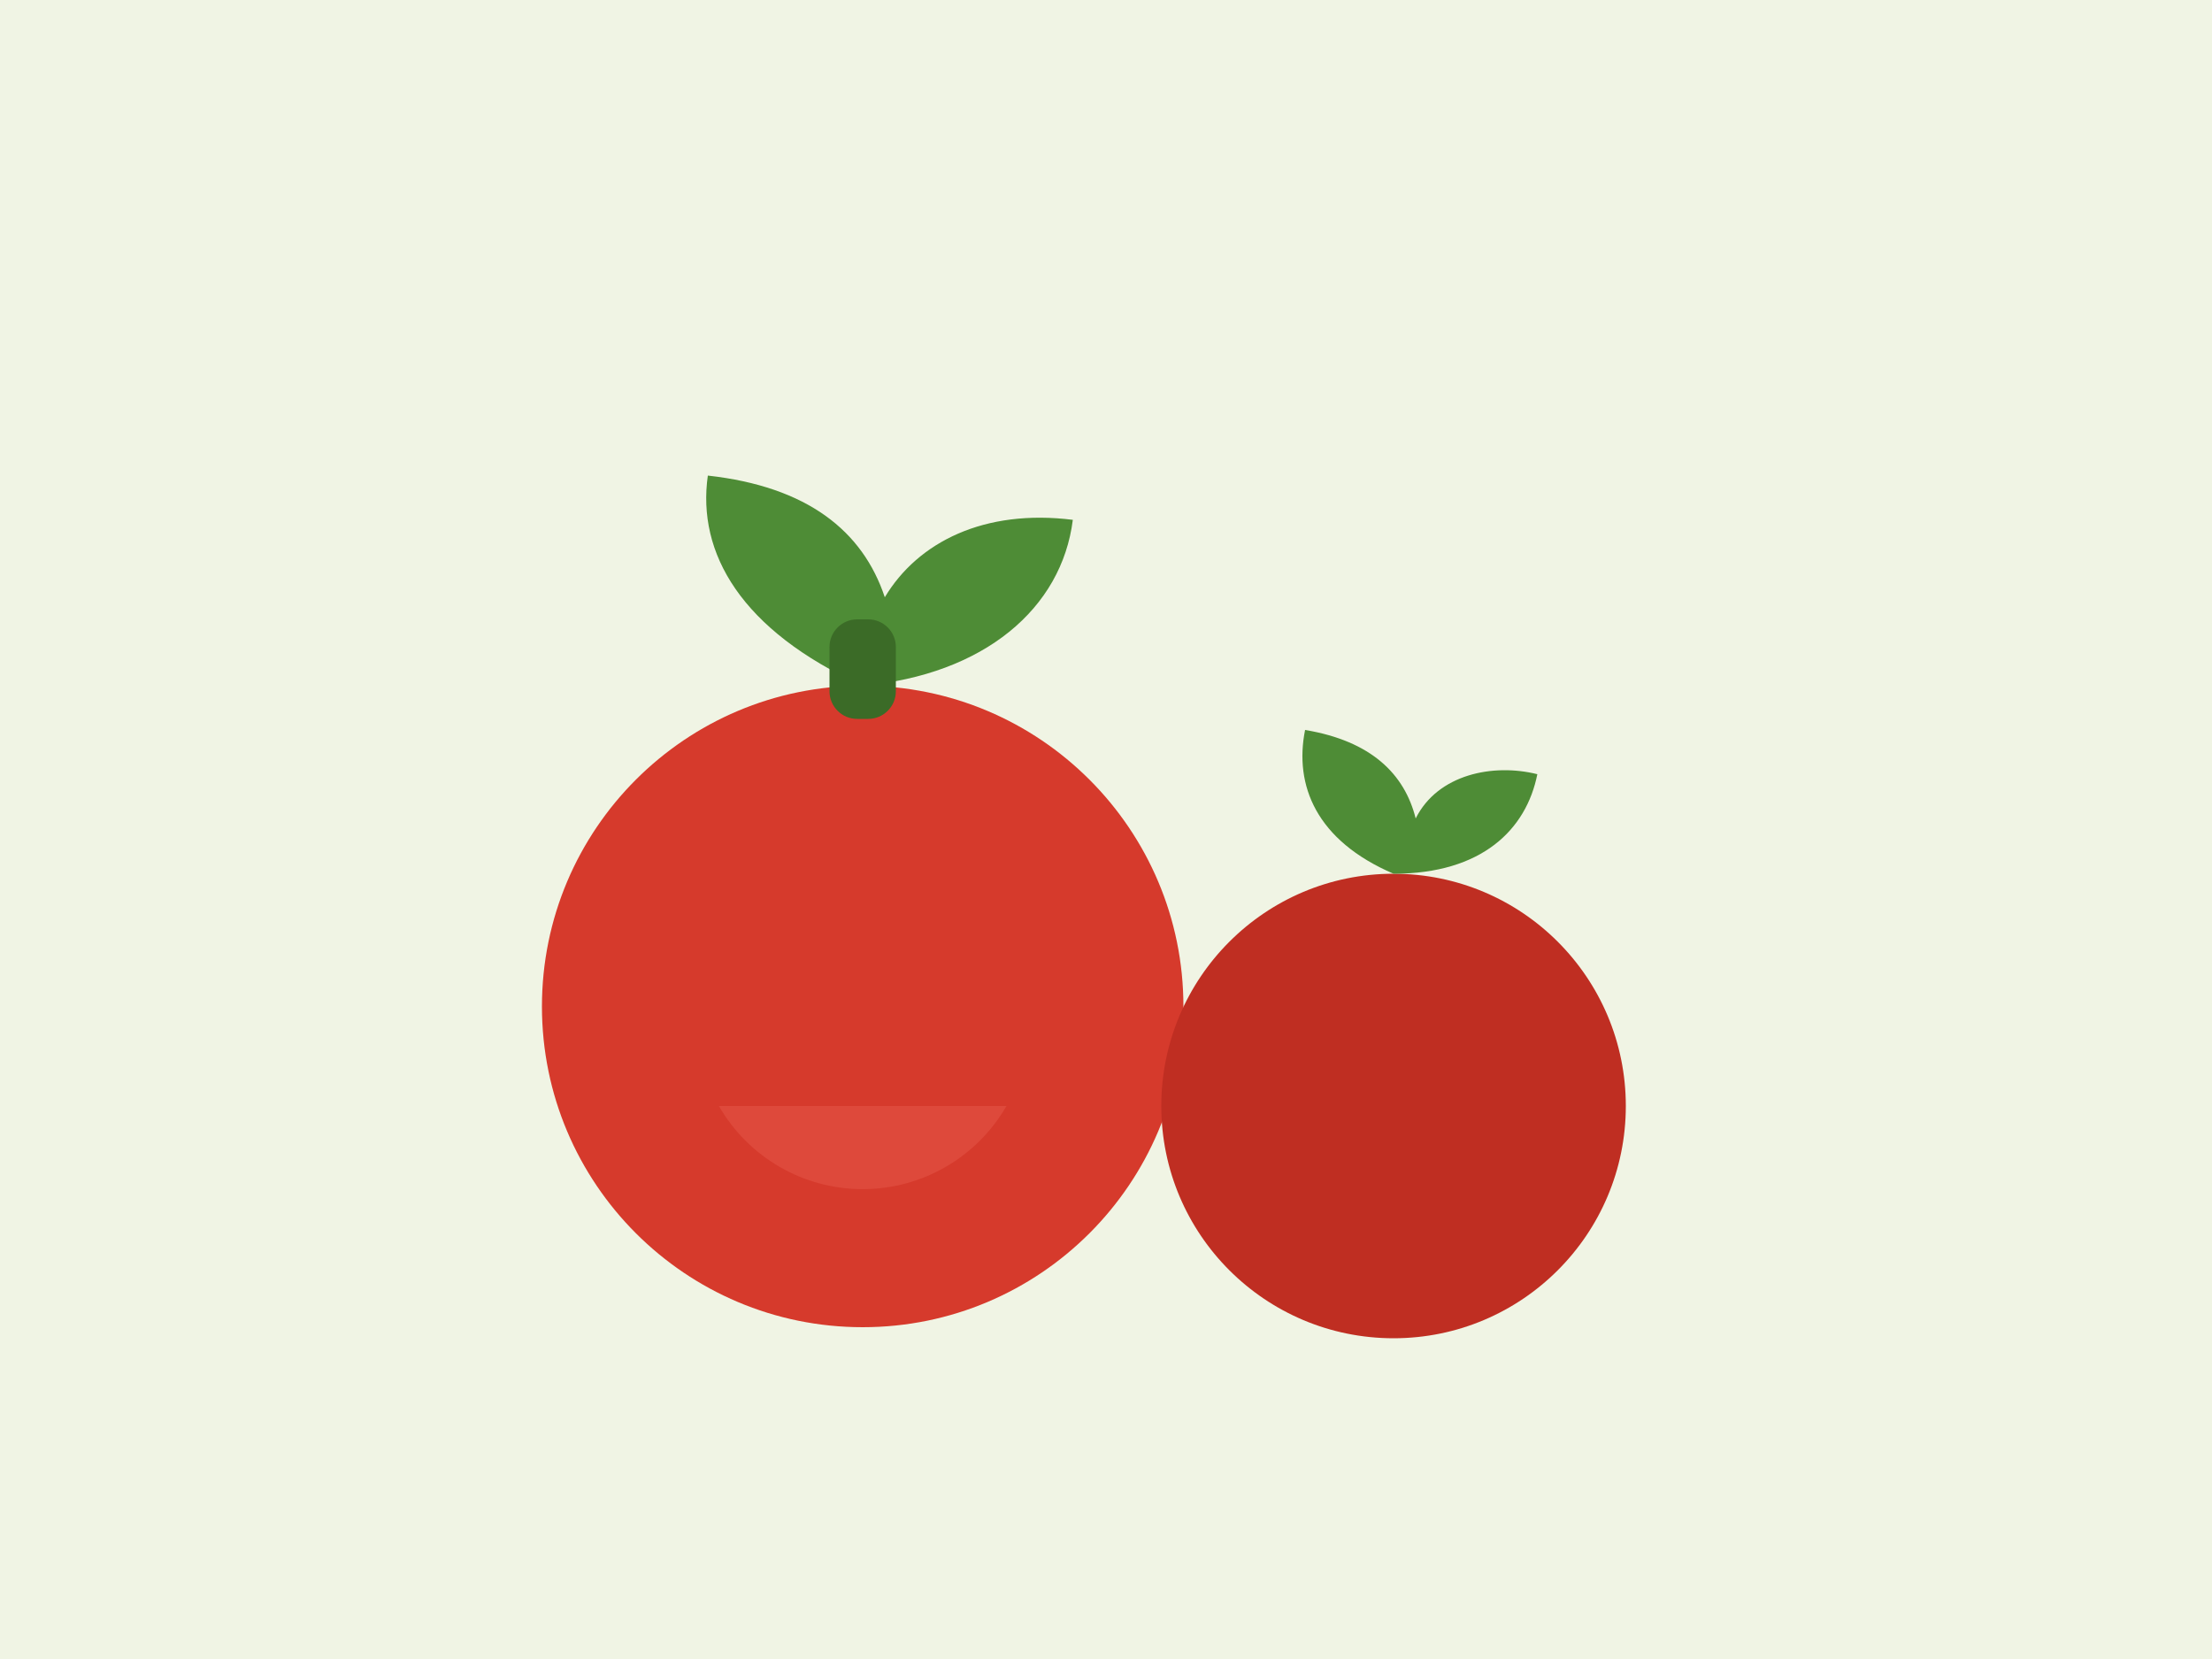
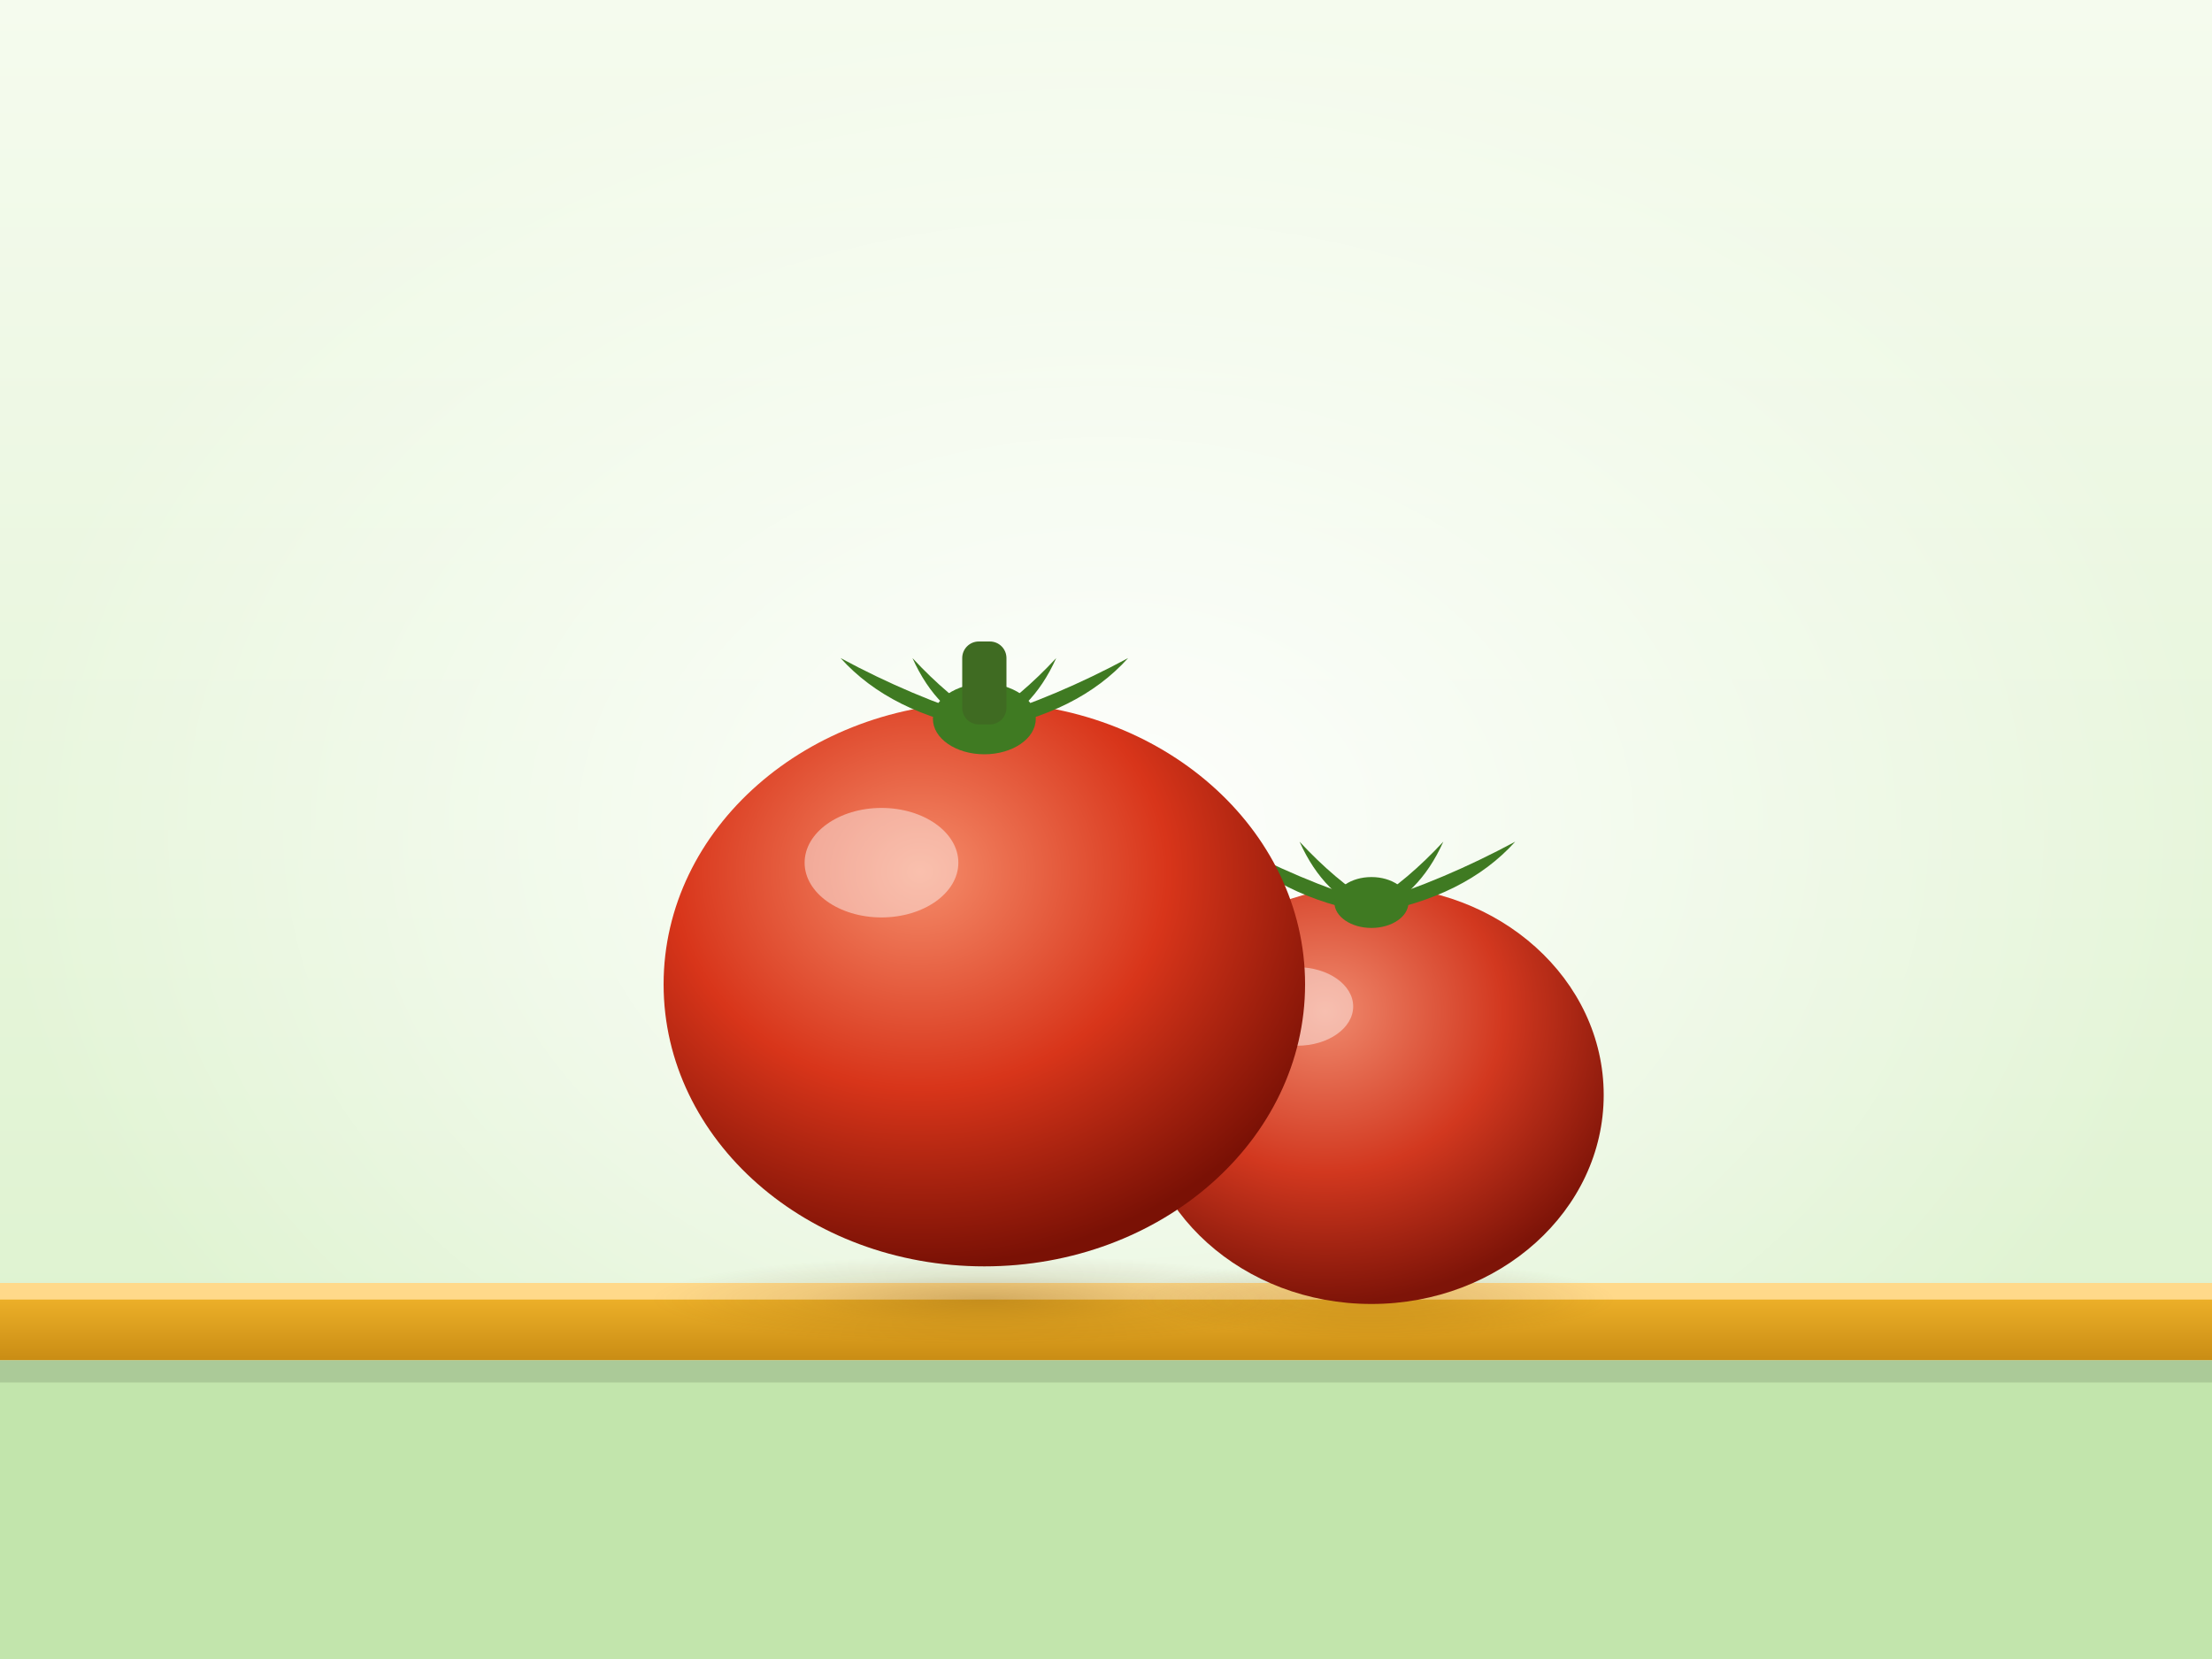
- <svg xmlns="http://www.w3.org/2000/svg" viewBox="0 0 400 300" role="img" aria-label="Tomatoes">
-   <rect width="400" height="300" fill="#F0F4E4" />
-   <circle cx="156" cy="182" r="58" fill="#D63A2C" />
-   <circle cx="252" cy="200" r="42" fill="#BF2E22" />
-   <path d="M130 200a30 30 0 0 0 52 0z" fill="#E6584A" opacity="0.5" />
-   <path d="M156 124c-22-10-30-24-28-38 18 2 28 10 32 22 6-10 18-16 34-14-2 16-16 28-38 30z" fill="#4E8C36" />
-   <rect x="150" y="112" width="12" height="18" rx="5" fill="#3B6B27" />
-   <path d="M252 158c-14-6-18-16-16-26 12 2 18 8 20 16 4-8 14-10 22-8-2 10-10 18-26 18z" fill="#4E8C36" />
+ <svg xmlns="http://www.w3.org/2000/svg" viewBox="0 0 400 300" role="img" aria-label="Vine tomatoes">
+   <defs>
+     <linearGradient id="bg" x1="0" y1="0" x2="0" y2="1">
+       <stop offset="0" stop-color="#F5FBEE" />
+       <stop offset="1" stop-color="#D9F0C9" />
+     </linearGradient>
+     <radialGradient id="hl" cx="0.5" cy="0.5" r="0.5">
+       <stop offset="0" stop-color="#FFFFFF" stop-opacity="0.95" />
+       <stop offset="1" stop-color="#FFFFFF" stop-opacity="0" />
+     </radialGradient>
+     <linearGradient id="sf" x1="0" y1="0" x2="0" y2="1">
+       <stop offset="0" stop-color="#F5B92E" />
+       <stop offset="1" stop-color="#C98C14" />
+     </linearGradient>
+     <linearGradient id="gl" x1="0" y1="0" x2="1" y2="0">
+       <stop offset="0" stop-color="#FFFFFF" stop-opacity="0.62" />
+       <stop offset="1" stop-color="#FFFFFF" stop-opacity="0" />
+     </linearGradient>
+     <linearGradient id="sd" x1="1" y1="0" x2="0" y2="0">
+       <stop offset="0" stop-color="#000000" stop-opacity="0.26" />
+       <stop offset="1" stop-color="#000000" stop-opacity="0" />
+     </linearGradient>
+     <radialGradient id="sh" cx="0.5" cy="0.5" r="0.5">
+       <stop offset="0" stop-color="#6B3F00" stop-opacity="0.3" />
+       <stop offset="0.55" stop-color="#6B3F00" stop-opacity="0.1" />
+       <stop offset="1" stop-color="#6B3F00" stop-opacity="0" />
+     </radialGradient>
+     <radialGradient id="s2" cx="0.5" cy="0.5" r="0.5">
+       <stop offset="0" stop-color="#6B3F00" stop-opacity="0.2" />
+       <stop offset="0.55" stop-color="#6B3F00" stop-opacity="0.1" />
+       <stop offset="1" stop-color="#6B3F00" stop-opacity="0" />
+     </radialGradient>
+     <radialGradient id="g2" cx="0.4" cy="0.3" r="0.7">
+       <stop offset="0" stop-color="#F08A6E" />
+       <stop offset="0.55" stop-color="#D2381F" />
+       <stop offset="1" stop-color="#7E1408" />
+     </radialGradient>
+     <radialGradient id="g1" cx="0.4" cy="0.3" r="0.7">
+       <stop offset="0" stop-color="#F58C6A" />
+       <stop offset="0.55" stop-color="#D8351A" />
+       <stop offset="1" stop-color="#7A1105" />
+     </radialGradient>
+   </defs>
+   <rect width="400" height="300" fill="url(#bg)" />
+   <rect x="0" y="0" width="400" height="300" fill="url(#hl)" />
+   <rect x="0" y="232" width="400" height="14" fill="url(#sf)" />
+   <rect x="0" y="232" width="400" height="3" fill="#FFD98A" />
+   <rect x="0" y="246" width="400" height="54" fill="#C2E5AC" />
+   <rect x="0" y="246" width="400" height="4" fill="#000" opacity="0.12" />
+   <ellipse cx="178" cy="235" rx="60" ry="8" fill="url(#sh)" />
+   <ellipse cx="248" cy="235" rx="44" ry="7" fill="url(#s2)" />
+   <ellipse cx="248" cy="198" rx="42" ry="37.8" fill="url(#g2)" />
+   <ellipse cx="234.6" cy="182" rx="10.1" ry="7.1" fill="#FFF" opacity="0.45" />
+   <path d="M248 163.2 q-13 -4 -26 -11 q9 10 26 13 Z" fill="#3F7A22" />
+   <path d="M248 163.2 q-6.5 -4 -13 -11 q4.5 10 13 13 Z" fill="#3F7A22" />
+   <path d="M248 163.2 q0 -4 0 -11 q-0 10 -0 13 Z" fill="#3F7A22" />
+   <path d="M248 163.2 q6.5 -4 13 -11 q-4.5 10 -13 13 Z" fill="#3F7A22" />
+   <path d="M248 163.2 q13 -4 26 -11 q-9 10 -26 13 Z" fill="#3F7A22" />
+   <ellipse cx="248" cy="163.2" rx="6.7" ry="4.6" fill="#3F7A22" />
+   <ellipse cx="178" cy="178" rx="58" ry="51" fill="url(#g1)" />
+   <ellipse cx="159.4" cy="156" rx="13.9" ry="9.9" fill="#FFF" opacity="0.45" />
+   <path d="M178 130 q-13 -4 -26 -11 q9 10 26 13 Z" fill="#3F7A22" />
+   <path d="M178 130 q-6.5 -4 -13 -11 q4.5 10 13 13 Z" fill="#3F7A22" />
+   <path d="M178 130 q0 -4 0 -11 q-0 10 -0 13 Z" fill="#3F7A22" />
+   <path d="M178 130 q6.5 -4 13 -11 q-4.5 10 -13 13 Z" fill="#3F7A22" />
+   <path d="M178 130 q13 -4 26 -11 q-9 10 -26 13 Z" fill="#3F7A22" />
+   <ellipse cx="178" cy="130" rx="9.3" ry="6.4" fill="#3F7A22" />
+   <rect x="174" y="116" width="8" height="15" rx="3" fill="#3F6B22" />
</svg>
